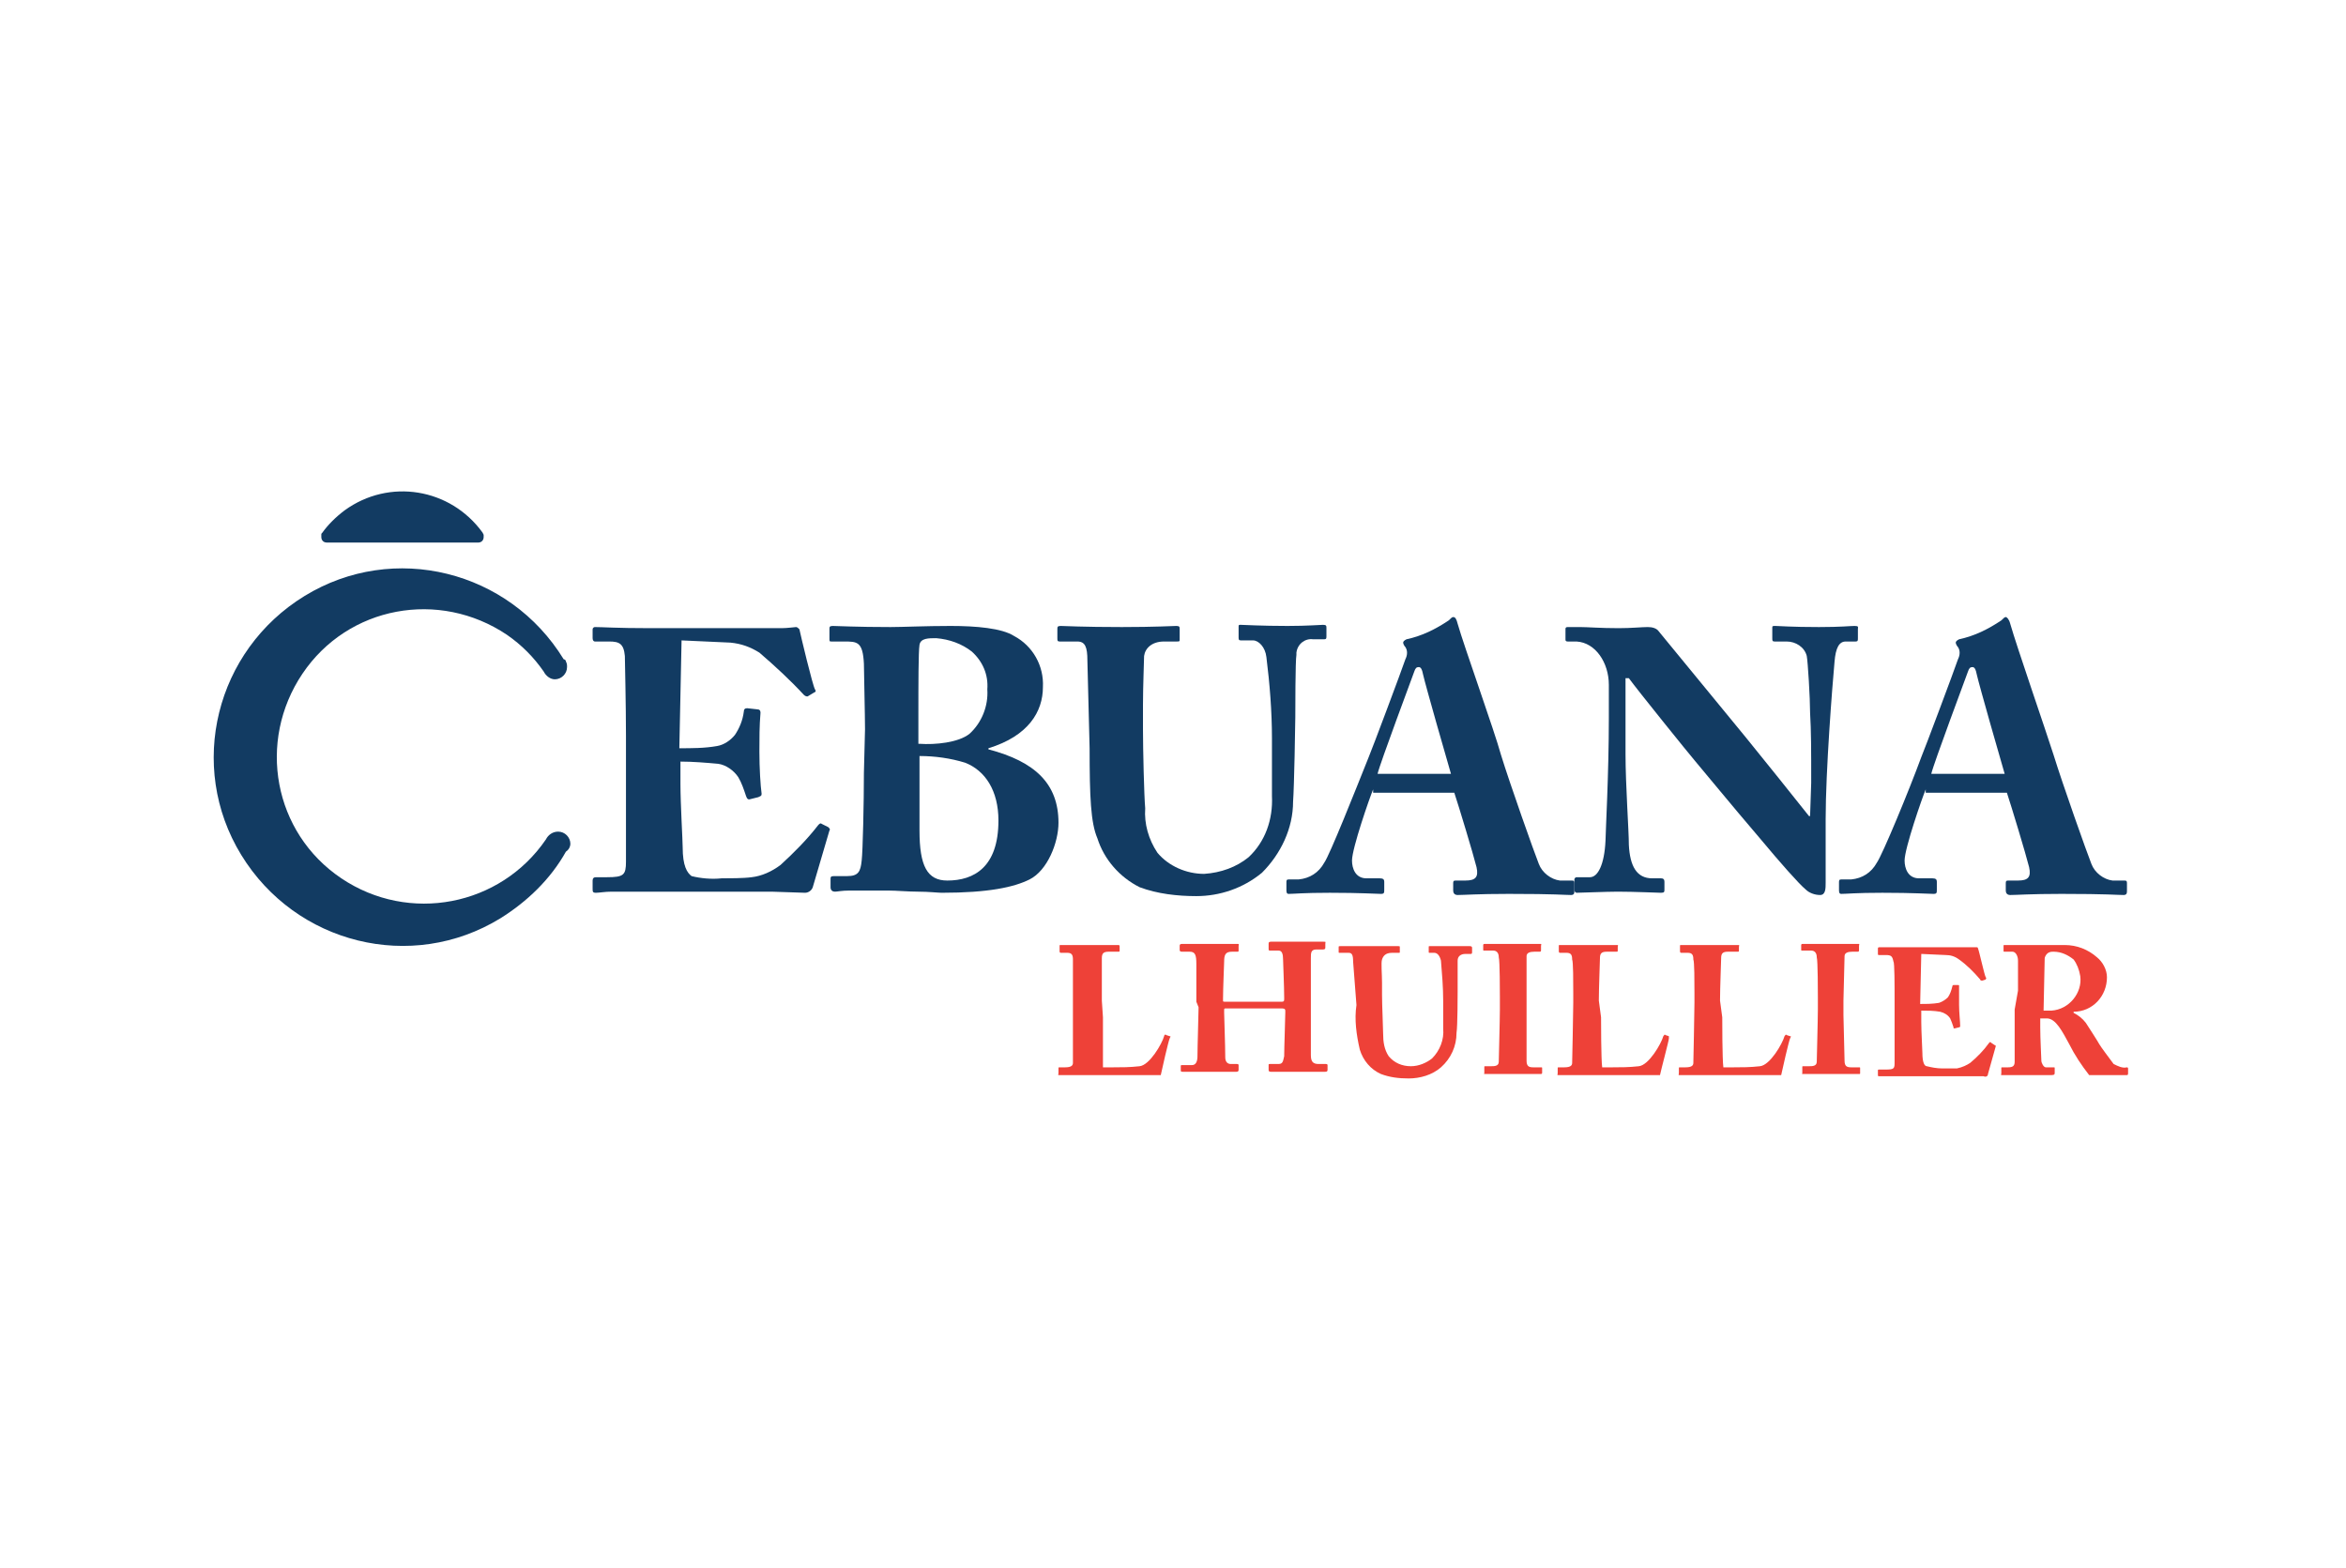
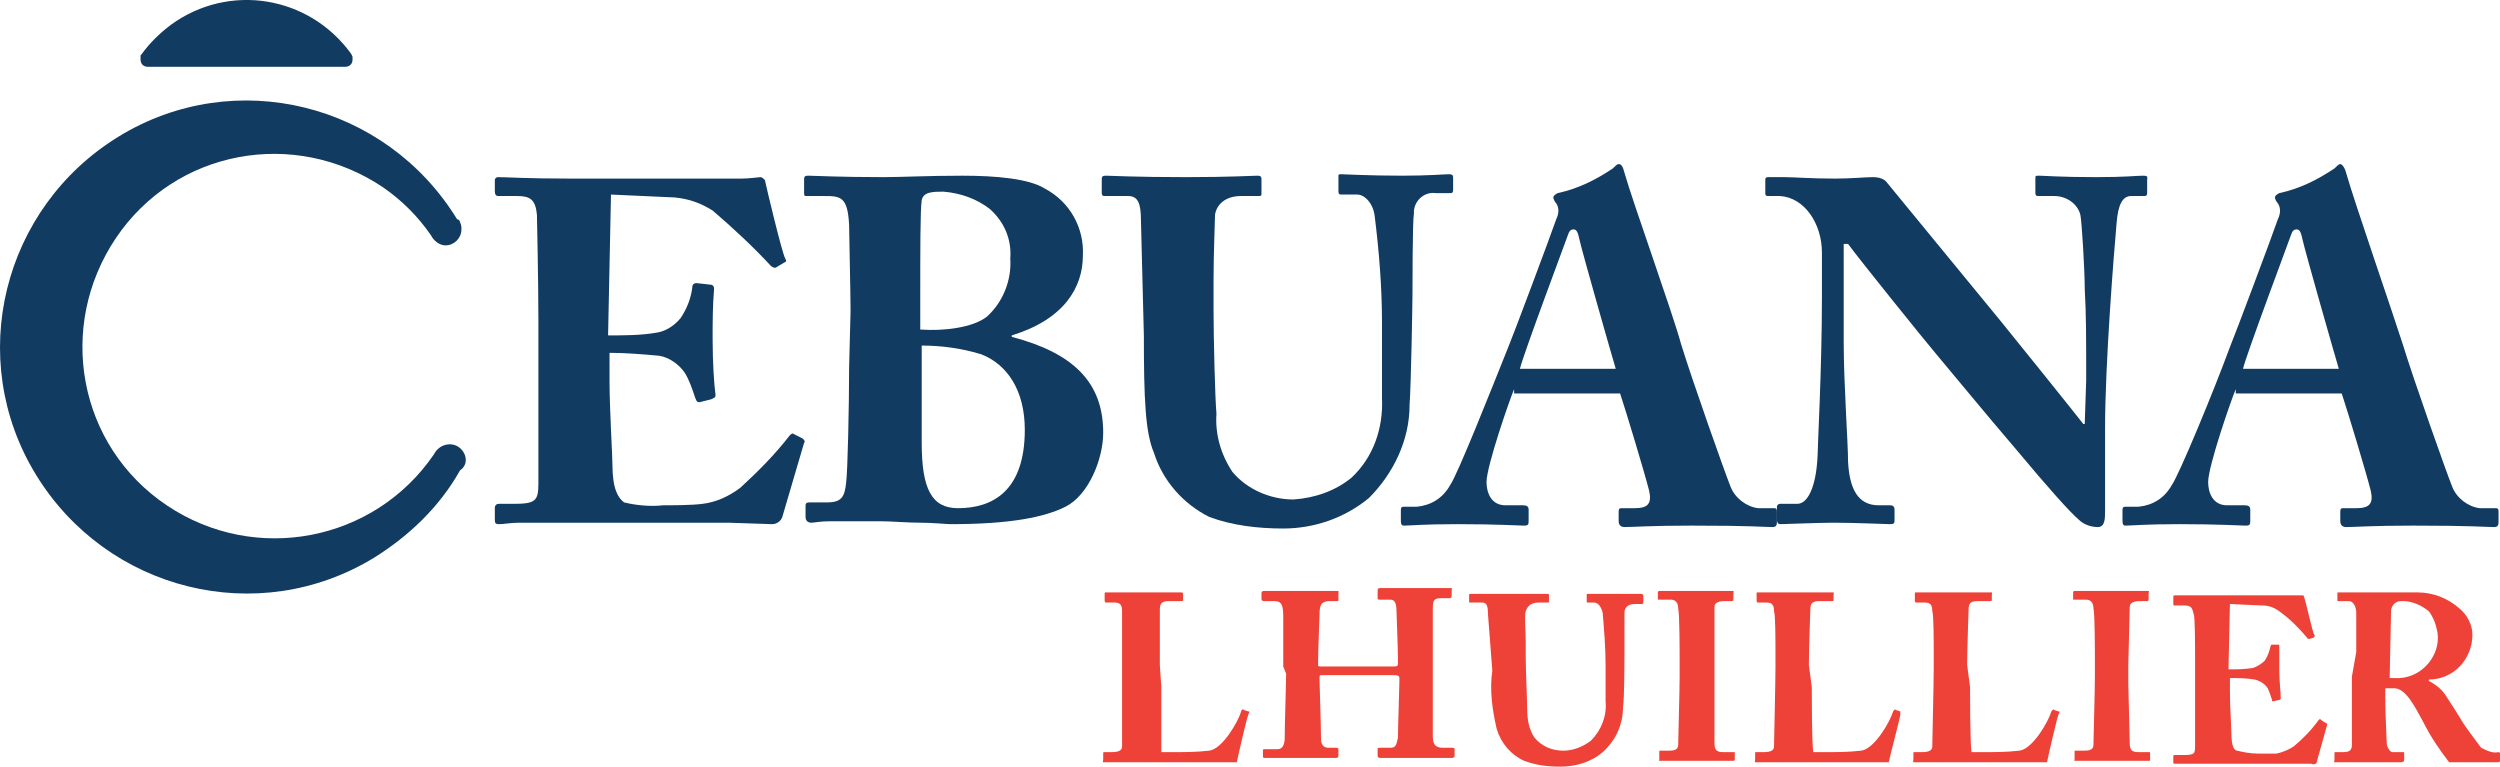
- <svg xmlns="http://www.w3.org/2000/svg" version="1.0" id="Layer_1" x="0px" y="0px" viewBox="0 0 211 141" style="enable-background:new 0 0 211 141;" xml:space="preserve">
+ <svg xmlns="http://www.w3.org/2000/svg" version="1.0" id="Layer_1" x="0px" y="0px" style="enable-background:new 0 0 211 141;" xml:space="preserve" viewBox="19.22 44.2 172.18 52.8">
  <style type="text/css">
	.st0{fill:#123B62;}
	.st1{fill:#EE4138;}
</style>
  <path id="Fill-2" class="st0" d="M61.1,67.3c1.1,0,2.3,0,3.4-0.2c0.6-0.1,1.2-0.5,1.6-1c0.4-0.6,0.7-1.3,0.8-2.1  c0-0.2,0.1-0.3,0.3-0.3l0.9,0.1c0.2,0,0.3,0.1,0.3,0.3c-0.1,1.2-0.1,2.3-0.1,3.5c0,1.5,0.1,3.1,0.2,3.8c0,0.2-0.1,0.2-0.3,0.3  l-0.8,0.2c-0.1,0-0.2,0-0.3-0.3c-0.2-0.6-0.4-1.2-0.7-1.7c-0.4-0.6-1.1-1.1-1.8-1.2c-1.1-0.1-2.3-0.2-3.4-0.2v2  c0,1.8,0.2,5.1,0.2,5.7c0,1.7,0.4,2.3,0.8,2.6C63,79,64,79.1,64.9,79c0.6,0,2,0,2.7-0.1c0.9-0.1,1.8-0.5,2.6-1.1  c1.2-1.1,2.4-2.3,3.4-3.6c0.1-0.1,0.2-0.2,0.3-0.1l0.6,0.3c0.1,0.1,0.2,0.2,0.1,0.3l-1.5,5.1c-0.1,0.3-0.4,0.5-0.7,0.5l-3-0.1  c-2.2,0-5.7,0-11.6,0c-1.2,0-2.2,0-2.8,0s-1.1,0.1-1.4,0.1s-0.3-0.1-0.3-0.4v-0.7c0-0.2,0.1-0.3,0.3-0.3h1c1.5,0,1.7-0.2,1.7-1.4  V66.2c0-2.8-0.1-6.9-0.1-7.2c-0.1-1.1-0.5-1.3-1.4-1.3h-1.3c-0.1,0-0.2-0.1-0.2-0.3v-0.8c0-0.1,0.1-0.2,0.2-0.2c0,0,0,0,0,0  c0.7,0,1.9,0.1,5,0.1h11.8c0.5,0,1.2-0.1,1.3-0.1c0.1,0,0.2,0.1,0.3,0.2c0.1,0.5,1.2,5.1,1.4,5.4c0.1,0.2,0.1,0.2-0.1,0.3l-0.5,0.3  c-0.1,0.1-0.3,0-0.4-0.1c-1.2-1.3-2.6-2.6-4-3.8c-0.8-0.5-1.6-0.8-2.6-0.9l-4.4-0.2L61.1,67.3z" />
  <path id="Fill-4" class="st0" d="M82.7,74.7c0,3.2,0.7,4.5,2.5,4.5c2.4,0,4.6-1.2,4.6-5.4c0-2.7-1.2-4.5-3-5.2  c-1.3-0.4-2.7-0.6-4.1-0.6L82.7,74.7z M82.7,66.9c1.4,0.1,3.5-0.1,4.5-0.9c1.1-1,1.7-2.5,1.6-4c0.1-1.3-0.4-2.5-1.4-3.4  c-0.9-0.7-2-1.1-3.2-1.2c-0.7,0-1.4,0-1.5,0.6s-0.1,3.6-0.1,6.4V66.9z M77.8,65.6c0-1.2-0.1-5.3-0.1-5.9c-0.1-2-0.6-2-1.8-2h-1.1  c-0.2,0-0.2,0-0.2-0.3v-0.8c0-0.2,0-0.3,0.3-0.3c0.4,0,2.1,0.1,5.2,0.1c1.1,0,3.1-0.1,5.4-0.1s4.6,0.2,5.7,0.9  c1.7,0.9,2.7,2.7,2.6,4.6c0,2.2-1.3,4.4-4.9,5.5v0.1c4.2,1.1,6.3,3.1,6.3,6.6c0,1.8-1,4.3-2.6,5.1c-1.4,0.7-3.7,1.2-7.9,1.2  c-0.3,0-1.2-0.1-2.1-0.1s-2-0.1-2.7-0.1c-1.7,0-2.8,0-3.5,0s-1.1,0.1-1.3,0.1s-0.4-0.1-0.4-0.4v-0.7c0-0.2,0-0.3,0.3-0.3h1.2  c1,0,1.2-0.4,1.3-1.4c0.1-0.8,0.2-5.2,0.2-7.9L77.8,65.6z" />
  <path id="Fill-6" class="st0" d="M97.8,59.4c0-1.2-0.2-1.7-0.9-1.7h-1.6c-0.2,0-0.2-0.1-0.2-0.3v-0.8c0-0.2,0-0.3,0.3-0.3  s2,0.1,5.5,0.1c3,0,4.6-0.1,4.9-0.1s0.3,0.1,0.3,0.3v0.9c0,0.2,0,0.2-0.3,0.2h-1.1c-1.1,0-1.7,0.6-1.8,1.3c0,0.4-0.1,2.7-0.1,4.4  v2.2c0,1.8,0.1,6,0.2,7.1c-0.1,1.4,0.3,2.8,1.1,4c1,1.2,2.6,1.9,4.2,1.9c1.5-0.1,2.9-0.6,4-1.5c1.5-1.4,2.2-3.4,2.1-5.5v-5.2  c0-2.4-0.2-4.9-0.5-7.3c-0.1-0.9-0.7-1.5-1.2-1.5h-1.1c-0.2,0-0.2-0.1-0.2-0.3v-0.9c0-0.2,0-0.2,0.2-0.2s1.9,0.1,4.2,0.1  c1.8,0,2.9-0.1,3.2-0.1s0.3,0.1,0.3,0.3v0.7c0,0.2,0,0.3-0.2,0.3h-1c-0.7-0.1-1.4,0.4-1.5,1.2c0,0.1,0,0.1,0,0.2  c-0.1,0.5-0.1,5.1-0.1,5.6s-0.1,6.3-0.2,7.6c0,2.4-1.1,4.7-2.8,6.4c-1.7,1.4-3.8,2.1-5.9,2.1c-1.7,0-3.5-0.2-5.1-0.8  c-1.8-0.9-3.2-2.5-3.8-4.4c-0.6-1.4-0.7-3.7-0.7-8.1L97.8,59.4z" />
  <path id="Fill-8" class="st0" d="M130.5,69.6c-0.3-1-2.3-8-2.5-8.9c-0.1-0.5-0.2-0.7-0.4-0.7s-0.3,0.1-0.4,0.4s-3.1,8.3-3.3,9.2  L130.5,69.6z M123.5,71c-0.3,0.7-1.9,5.3-1.9,6.4c0,0.7,0.3,1.6,1.3,1.6h1.2c0.3,0,0.4,0.1,0.4,0.3v0.7c0,0.3,0,0.4-0.3,0.4  c-0.4,0-1.8-0.1-4.6-0.1c-2.4,0-3.2,0.1-3.7,0.1c-0.2,0-0.2-0.2-0.2-0.4v-0.6c0-0.2,0-0.3,0.2-0.3h0.9c1-0.1,1.8-0.6,2.3-1.5  c0.5-0.7,2.8-6.5,4-9.5c0.3-0.7,3-7.9,3.3-8.8c0.2-0.4,0.2-0.8,0-1.1c-0.1-0.1-0.2-0.3-0.2-0.4c0-0.1,0.1-0.2,0.3-0.3  c1.4-0.3,2.6-0.9,3.8-1.7c0.2-0.2,0.3-0.3,0.4-0.3c0.2,0,0.3,0.2,0.4,0.6c0.6,2.1,3.3,9.6,3.9,11.8c0.8,2.6,3,8.8,3.4,9.8  c0.3,0.8,1.1,1.4,1.9,1.5h1.1c0.2,0,0.2,0.1,0.2,0.3v0.6c0,0.2,0,0.4-0.3,0.4c-0.6,0-1.3-0.1-5.6-0.1c-2.8,0-4,0.1-4.6,0.1  c-0.3,0-0.4-0.2-0.4-0.4v-0.6c0-0.2,0-0.3,0.2-0.3h0.9c0.9,0,1.2-0.3,1-1.2c-0.3-1.2-1.6-5.5-2-6.7H123.5z" />
  <path id="Fill-10" class="st0" d="M162.9,70.4c0-3,0-4.6-0.1-6.3c0-1.3-0.2-4.6-0.3-5.1c-0.2-0.8-1-1.3-1.8-1.3h-1.1  c-0.2,0-0.2-0.1-0.2-0.3v-0.9c0-0.2,0-0.2,0.3-0.2s1.4,0.1,3.9,0.1c2,0,2.8-0.1,3.2-0.1s0.3,0.1,0.3,0.3v0.8c0,0.2,0,0.3-0.2,0.3  h-0.9c-0.6,0-0.9,0.6-1,1.8c-0.2,2.2-0.8,9.8-0.8,14.2v5.7c0,0.5,0,1.1-0.5,1.1c-0.5,0-1-0.2-1.3-0.5c-0.6-0.5-2.2-2.3-4.2-4.7  c-2.4-2.8-5.1-6.1-5.7-6.8s-5.2-6.4-6-7.5h-0.3v6.8c0,2.8,0.3,6.9,0.3,8.2c0.1,1.9,0.7,3,2.1,3h0.8c0.2,0,0.3,0.1,0.3,0.3V80  c0,0.2,0,0.3-0.3,0.3s-2.4-0.1-3.9-0.1c-1,0-3.4,0.1-3.7,0.1c-0.1,0-0.2-0.1-0.2-0.3v-0.9c0-0.1,0.1-0.2,0.2-0.2c0,0,0,0,0,0h1.2  c0.7,0,1.3-1.1,1.4-3.3c0-0.6,0.3-6,0.3-11v-3c0-2-1.2-3.8-2.9-3.9h-0.8c-0.2,0-0.2-0.1-0.2-0.2v-0.9c0-0.1,0-0.2,0.2-0.2  s0.4,0,1.1,0s1.8,0.1,3.5,0.1c1.1,0,2.1-0.1,2.6-0.1c0.4,0,0.8,0.1,1,0.4l7.8,9.5c0.5,0.6,5.4,6.7,5.7,7.1h0.1L162.9,70.4z" />
  <path id="Fill-12" class="st0" d="M180.3,69.6c-0.3-1-2.3-8-2.5-8.9c-0.1-0.5-0.2-0.7-0.4-0.7s-0.3,0.1-0.4,0.4s-3.1,8.3-3.3,9.2  L180.3,69.6z M173.2,71c-0.3,0.7-1.9,5.3-1.9,6.4c0,0.7,0.3,1.6,1.3,1.6h1.2c0.3,0,0.4,0.1,0.4,0.3v0.7c0,0.3,0,0.4-0.3,0.4  c-0.4,0-1.8-0.1-4.6-0.1c-2.4,0-3.2,0.1-3.7,0.1c-0.2,0-0.2-0.2-0.2-0.4v-0.6c0-0.2,0-0.3,0.2-0.3h0.9c1-0.1,1.8-0.6,2.3-1.5  c0.5-0.7,2.9-6.5,4-9.5c0.3-0.7,3-7.9,3.3-8.8c0.2-0.4,0.2-0.8,0-1.1c-0.1-0.1-0.2-0.3-0.2-0.4c0-0.1,0.1-0.2,0.3-0.3  c1.4-0.3,2.6-0.9,3.8-1.7c0.2-0.2,0.3-0.3,0.4-0.3s0.3,0.2,0.4,0.6c0.6,2.1,3.2,9.6,3.9,11.8c0.8,2.6,3,8.8,3.4,9.8  c0.3,0.8,1.1,1.4,1.9,1.5h1.1c0.2,0,0.2,0.1,0.2,0.3v0.6c0,0.2,0,0.4-0.3,0.4c-0.6,0-1.4-0.1-5.6-0.1c-2.8,0-4,0.1-4.6,0.1  c-0.3,0-0.4-0.2-0.4-0.4v-0.6c0-0.2,0-0.3,0.2-0.3h0.9c0.9,0,1.2-0.3,1-1.2c-0.3-1.2-1.6-5.5-2-6.7H173.2z" />
  <path id="Fill-14" class="st1" d="M99.2,91.5c0,0.3,0,3.8,0,4.5h0.9c0.8,0,1.5,0,2.4-0.1s2-2,2.2-2.7c0-0.1,0.1-0.2,0.2-0.1l0.3,0.1  c0.1,0,0.1,0,0,0.2s-0.7,2.8-0.8,3.3c-0.4,0-5.2,0-6.7,0s-2.2,0-2.4,0s-0.1,0-0.1-0.2v-0.4c0-0.1,0-0.1,0.1-0.1h0.5  c0.6,0,0.7-0.2,0.7-0.4s0-4.4,0-5.4v-0.9c0-1,0-2.8,0-3c0-0.4-0.1-0.6-0.5-0.6h-0.6c-0.1,0-0.1-0.1-0.1-0.2v-0.4  c0-0.1,0-0.1,0.1-0.1s0.8,0,2.3,0c1.9,0,2.6,0,2.8,0s0.2,0,0.2,0.2v0.3c0,0.1,0,0.1-0.2,0.1h-0.8c-0.5,0-0.6,0.2-0.6,0.6  c0,0.2,0,2.7,0,3.8L99.2,91.5z" />
  <path id="Fill-16" class="st1" d="M107.6,90.1c0-1,0-3.2,0-3.4c0-0.8-0.1-1.1-0.6-1.1h-0.7c-0.2,0-0.2-0.1-0.2-0.2v-0.3  c0-0.1,0-0.2,0.2-0.2s0.8,0,2.4,0s2.2,0,2.5,0s0.2,0,0.2,0.2v0.4c0,0.1,0,0.1-0.2,0.1h-0.4c-0.6,0-0.7,0.3-0.7,0.9  c0,0.2-0.1,2.4-0.1,3.3v0.2c0,0.1,0,0.1,0.3,0.1h4.9c0.2,0,0.3,0,0.3-0.2v-0.2c0-0.9-0.1-3.2-0.1-3.4c0-0.5-0.1-0.8-0.4-0.8h-0.7  c-0.2,0-0.2,0-0.2-0.2v-0.4c0-0.1,0-0.2,0.2-0.2c0.3,0,1,0,2.4,0s2,0,2.3,0s0.2,0,0.2,0.2v0.3c0,0.1,0,0.2-0.2,0.2h-0.6  c-0.5,0-0.5,0.3-0.5,0.8c0,0.2,0,3,0,3.6v0.6c0,0.5,0,3.6,0,4.5c0,0.6,0.2,0.8,0.7,0.8h0.6c0.1,0,0.2,0,0.2,0.1v0.4  c0,0.1,0,0.2-0.2,0.2s-0.8,0-2.3,0c-1.7,0-2.2,0-2.6,0c-0.2,0-0.2-0.1-0.2-0.2v-0.4c0-0.1,0-0.1,0.2-0.1h0.7c0.4,0,0.4-0.3,0.5-0.7  c0-0.8,0.1-3.4,0.1-3.9v-0.2c0-0.2-0.2-0.2-0.4-0.2h-4.9c-0.2,0-0.2,0-0.2,0.2v0.2c0,0.4,0.1,2.9,0.1,4c0,0.4,0.2,0.6,0.5,0.6h0.5  c0.1,0,0.2,0,0.2,0.1v0.4c0,0.1,0,0.2-0.2,0.2c-0.3,0-0.9,0-2.2,0c-1.7,0-2.2,0-2.6,0c-0.2,0-0.2,0-0.2-0.2v-0.3  c0-0.1,0-0.1,0.2-0.1h0.8c0.4,0,0.5-0.4,0.5-0.8c0-0.8,0.1-3.9,0.1-4.4L107.6,90.1z" />
  <path id="Fill-18" class="st1" d="M121.7,86.5c0-0.6-0.1-0.8-0.4-0.8h-0.8c-0.1,0-0.1,0-0.1-0.1v-0.4c0-0.1,0-0.1,0.2-0.1s1,0,2.7,0  c1.4,0,2.2,0,2.4,0s0.2,0,0.2,0.1v0.4c0,0.1,0,0.1-0.1,0.1h-0.6c-0.6,0-0.8,0.3-0.9,0.6s0,1.3,0,2.1v1.1c0,0.9,0.1,3,0.1,3.5  c0,0.7,0.1,1.4,0.5,2c0.5,0.6,1.2,0.9,2,0.9c0.7,0,1.4-0.3,1.9-0.7c0.7-0.7,1.1-1.7,1-2.7V90c0-1.2-0.1-2.4-0.2-3.6  c-0.1-0.4-0.3-0.7-0.6-0.7h-0.4c-0.1,0-0.1,0-0.1-0.1v-0.4c0-0.1,0-0.1,0.1-0.1s0.9,0,2,0c0.9,0,1.4,0,1.6,0s0.2,0.1,0.2,0.2v0.3  c0,0.1,0,0.2-0.1,0.2h-0.5c-0.4,0-0.7,0.2-0.7,0.6c0,0,0,0,0,0.1c0,0.2,0,2.5,0,2.7s0,3.1-0.1,3.7c0,1.2-0.5,2.3-1.4,3.1  c-0.8,0.7-1.9,1-2.9,1c-0.9,0-1.7-0.1-2.5-0.4c-0.9-0.4-1.6-1.2-1.9-2.2c-0.3-1.3-0.5-2.7-0.3-4L121.7,86.5z" />
  <path id="Fill-20" class="st1" d="M134.9,89.7c0-0.4,0-3.3-0.1-3.6c0-0.4-0.2-0.6-0.5-0.6h-0.8c-0.1,0-0.1,0-0.1-0.1V85  c0-0.1,0.1-0.1,0.1-0.1c0.1,0,1,0,2.6,0s2.2,0,2.4,0s0.1,0,0.1,0.2v0.4c0,0.1-0.1,0.1-0.1,0.1h-0.5c-0.4,0-0.7,0.1-0.7,0.4  s0,3.8,0,4v1.3c0,0.2,0,4,0,4.1c0,0.5,0.2,0.6,0.6,0.6h0.7c0.1,0,0.1,0,0.1,0.1v0.4c0,0.1-0.1,0.1-0.1,0.1s-0.9,0-2.4,0  c-1.7,0-2.4,0-2.6,0s-0.1,0-0.1-0.1V96c0-0.1,0-0.1,0.1-0.1h0.5c0.3,0,0.7,0,0.7-0.4c0-0.2,0.1-3.8,0.1-4.7L134.9,89.7z" />
  <path id="Fill-22" class="st1" d="M144,91.5c0,0.3,0,3.8,0.1,4.5h0.9c0.8,0,1.5,0,2.4-0.1s2-2,2.2-2.7c0.1-0.1,0.1-0.2,0.2-0.1  l0.3,0.1c0,0,0,0,0,0.2s-0.7,2.8-0.8,3.3c-0.4,0-5.1,0-6.7,0s-2.2,0-2.4,0s-0.1,0-0.1-0.2v-0.4c0-0.1,0-0.1,0.1-0.1h0.5  c0.6,0,0.7-0.2,0.7-0.4s0.1-4.4,0.1-5.4v-0.9c0-1,0-2.8-0.1-3c0-0.4-0.1-0.6-0.5-0.6h-0.6c-0.1,0-0.1-0.1-0.1-0.2v-0.4  c0-0.1,0-0.1,0.1-0.1s0.8,0,2.3,0c1.9,0,2.6,0,2.8,0s0.1,0,0.1,0.2v0.3c0,0.1,0,0.1-0.2,0.1h-0.8c-0.5,0-0.6,0.2-0.6,0.6  c0,0.2-0.1,2.7-0.1,3.8L144,91.5z" />
  <path id="Fill-24" class="st1" d="M154.9,91.5c0,0.3,0,3.8,0.1,4.5h0.9c0.8,0,1.5,0,2.4-0.1s2-2,2.2-2.7c0.1-0.1,0.1-0.2,0.2-0.1  l0.3,0.1c0.1,0,0.1,0,0,0.2s-0.7,2.8-0.8,3.3c-0.4,0-5.1,0-6.7,0s-2.2,0-2.4,0s-0.1,0-0.1-0.2v-0.4c0-0.1,0-0.1,0.1-0.1h0.5  c0.6,0,0.7-0.2,0.7-0.4s0.1-4.4,0.1-5.4v-0.9c0-1,0-2.8-0.1-3c0-0.4-0.1-0.6-0.5-0.6h-0.6c-0.1,0-0.1-0.1-0.1-0.2v-0.4  c0-0.1,0-0.1,0.1-0.1s0.8,0,2.3,0c1.9,0,2.6,0,2.8,0s0.1,0,0.1,0.2v0.3c0,0.1,0,0.1-0.2,0.1h-0.8c-0.5,0-0.6,0.2-0.6,0.6  c0,0.2-0.1,2.7-0.1,3.8L154.9,91.5z" />
  <path id="Fill-26" class="st1" d="M163.5,89.7c0-0.4,0-3.3-0.1-3.6c0-0.4-0.2-0.6-0.5-0.6h-0.8c-0.1,0-0.1,0-0.1-0.1V85  c0-0.1,0.1-0.1,0.1-0.1s1,0,2.6,0s2.2,0,2.4,0s0.1,0,0.1,0.2v0.4c0,0.1-0.1,0.1-0.1,0.1h-0.5c-0.4,0-0.7,0.1-0.7,0.4s-0.1,3.8-0.1,4  v1.3c0,0.2,0.1,4,0.1,4.1c0,0.5,0.2,0.6,0.6,0.6h0.7c0.1,0,0.1,0,0.1,0.1v0.4c0,0.1,0,0.1-0.1,0.1s-0.9,0-2.4,0c-1.7,0-2.4,0-2.6,0  s-0.1,0-0.1-0.1V96c0-0.1,0-0.1,0.1-0.1h0.5c0.3,0,0.7,0,0.7-0.4c0-0.2,0.1-3.8,0.1-4.7L163.5,89.7z" />
  <path id="Fill-28" class="st1" d="M172.7,90.3c0.6,0,1.1,0,1.7-0.1c0.3-0.1,0.6-0.3,0.8-0.5c0.2-0.3,0.3-0.6,0.4-1  c0-0.1,0.1-0.1,0.1-0.1h0.4c0.1,0,0.1,0,0.1,0.1c0,0.6,0,1.1,0,1.7c0,0.7,0.1,1.5,0.1,1.9c0,0.1-0.1,0.1-0.1,0.1l-0.4,0.1  c-0.1,0-0.1,0-0.1-0.1c-0.1-0.3-0.2-0.6-0.3-0.8c-0.2-0.3-0.5-0.5-0.9-0.6c-0.6-0.1-1.1-0.1-1.7-0.1v1c0,0.9,0.1,2.5,0.1,2.8  c0,0.9,0.2,1.2,0.4,1.2c0.4,0.1,0.9,0.2,1.4,0.2c0.3,0,1,0,1.3,0c0.5-0.1,0.9-0.3,1.2-0.5c0.6-0.5,1.2-1.1,1.7-1.8  c0.1-0.1,0.1-0.1,0.2,0l0.3,0.2c0.1,0,0.1,0.1,0.1,0.1l-0.7,2.5c0,0.2-0.2,0.3-0.4,0.2c-0.1,0-0.4,0-1.5,0s-2.8,0-5.6,0h-1.4H169  c-0.1,0-0.1,0-0.1-0.2v-0.3c0-0.1,0-0.1,0.2-0.1h0.5c0.8,0,0.8-0.1,0.8-0.7v-5.5c0-1.4,0-3.4-0.1-3.5c-0.1-0.5-0.2-0.6-0.7-0.6h-0.6  c-0.1,0-0.1,0-0.1-0.2v-0.4c0,0,0-0.1,0.1-0.1c0.4,0,0.9,0,2.4,0h5.8c0.3,0,0.6,0,0.6,0s0.1,0,0.1,0.1c0.1,0.2,0.6,2.5,0.7,2.6  s0,0.1,0,0.2l-0.3,0.1c-0.1,0-0.2,0-0.2-0.1c-0.6-0.7-1.2-1.3-1.9-1.8c-0.4-0.3-0.8-0.4-1.2-0.4l-2.2-0.1L172.7,90.3z" />
  <path id="Fill-30" class="st1" d="M183.8,90.9c0.3,0,0.5,0,0.7,0c1.6-0.1,2.8-1.6,2.6-3.1c-0.1-0.6-0.3-1.1-0.6-1.5  c-0.5-0.4-1.1-0.7-1.8-0.7c-0.2,0-0.4,0-0.6,0.2c-0.1,0.1-0.2,0.3-0.2,0.4L183.8,90.9z M181.5,89.1c0-1.2,0-2.3,0-2.7  s-0.2-0.8-0.5-0.8h-0.7c-0.1,0-0.1,0-0.1-0.1v-0.4c0-0.1,0-0.1,0.1-0.1s0.7,0,2.4,0c0.9,0,2.4,0,3,0c1.1,0,2.1,0.4,2.9,1.1  c0.5,0.4,0.9,1.1,0.9,1.8c0,1.7-1.3,3.1-3,3.1c0,0,0,0,0,0v0.1c0.4,0.2,0.8,0.5,1.1,0.9c0.2,0.3,1.1,1.7,1.2,1.9s1,1.4,1.3,1.8  c0.4,0.2,0.8,0.4,1.2,0.3c0.1,0,0.1,0.1,0.1,0.1v0.4c0,0.1,0,0.2-0.1,0.2s-0.6,0-1.8,0c-0.5,0-1.1,0-1.6,0c-0.7-0.9-1.3-1.8-1.8-2.8  c-0.6-1.1-1.2-2.3-2-2.3h-0.6v0.8c0,1,0.1,2.8,0.1,3s0.2,0.6,0.4,0.6h0.7c0.1,0,0.1,0,0.1,0.1v0.4c0,0.1,0,0.2-0.3,0.2  c0,0-0.4,0-2.1,0s-2.1,0-2.3,0s-0.1,0-0.1-0.2v-0.4c0-0.1,0-0.1,0.1-0.1h0.5c0.4,0,0.6-0.1,0.6-0.5c0-1.6,0-3.2,0-4.7L181.5,89.1z" />
  <path id="Fill-32" class="st0" d="M51.3,75.9c0-0.6-0.5-1.1-1.1-1.1c-0.5,0-0.9,0.3-1.1,0.7c-4.1,6-12.3,7.6-18.4,3.5  s-7.6-12.3-3.5-18.4s12.3-7.6,18.4-3.5c1.3,0.9,2.4,2,3.3,3.3l0,0c0.2,0.4,0.6,0.7,1,0.7c0.6,0,1.1-0.5,1.1-1.1c0-0.2,0-0.3-0.1-0.5  l0,0c0-0.1-0.1-0.2-0.2-0.2c-4.9-8-15.3-10.6-23.3-5.7c-8,4.9-10.6,15.3-5.7,23.3s15.3,10.6,23.3,5.7c2.4-1.5,4.5-3.5,5.9-6  C51.2,76.4,51.3,76.1,51.3,75.9" />
  <path id="Fill-34" class="st0" d="M43.5,48.1L43.5,48.1L43.5,48.1l-0.1-0.2c-2.9-4-8.4-4.9-12.4-2c-0.8,0.6-1.5,1.3-2,2  c-0.1,0.1-0.1,0.1-0.1,0.2c0,0.1,0,0.1,0,0.2c0,0.3,0.2,0.5,0.5,0.5H43c0.3,0,0.5-0.2,0.5-0.5c0,0,0,0,0,0  C43.5,48.3,43.5,48.3,43.5,48.1" />
</svg>
